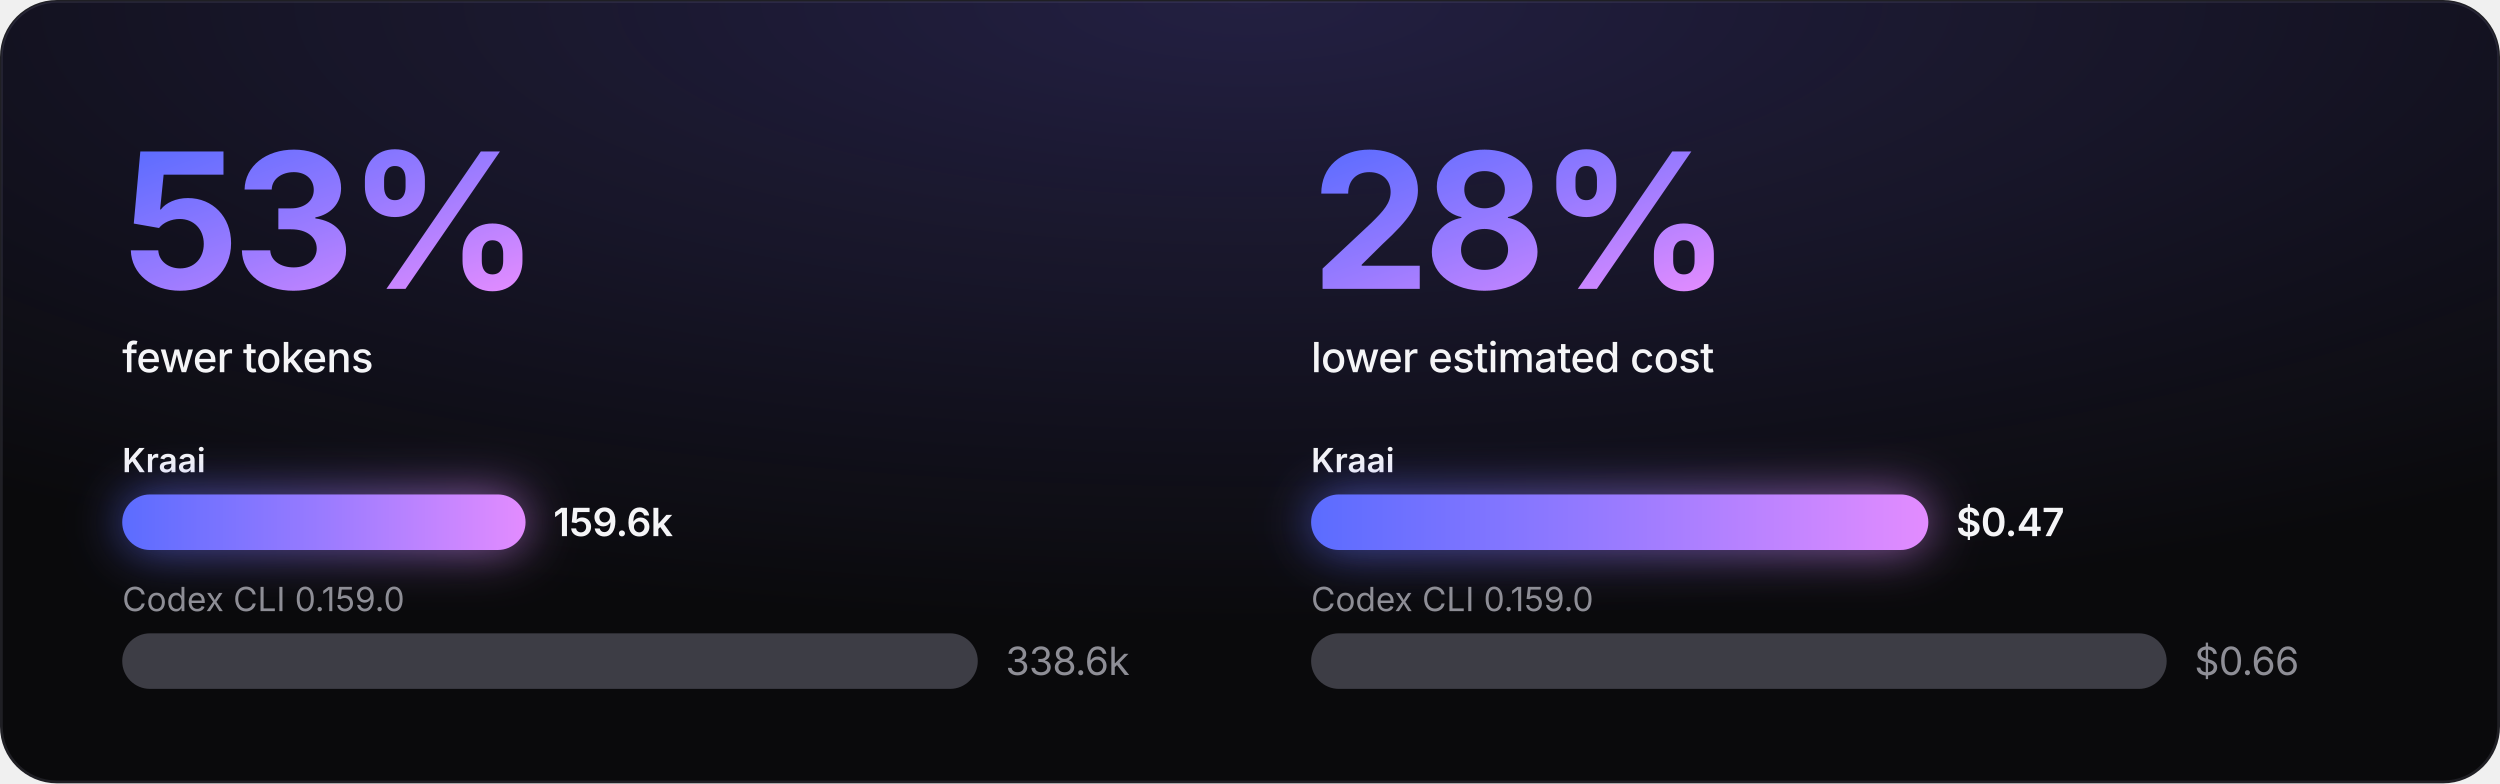
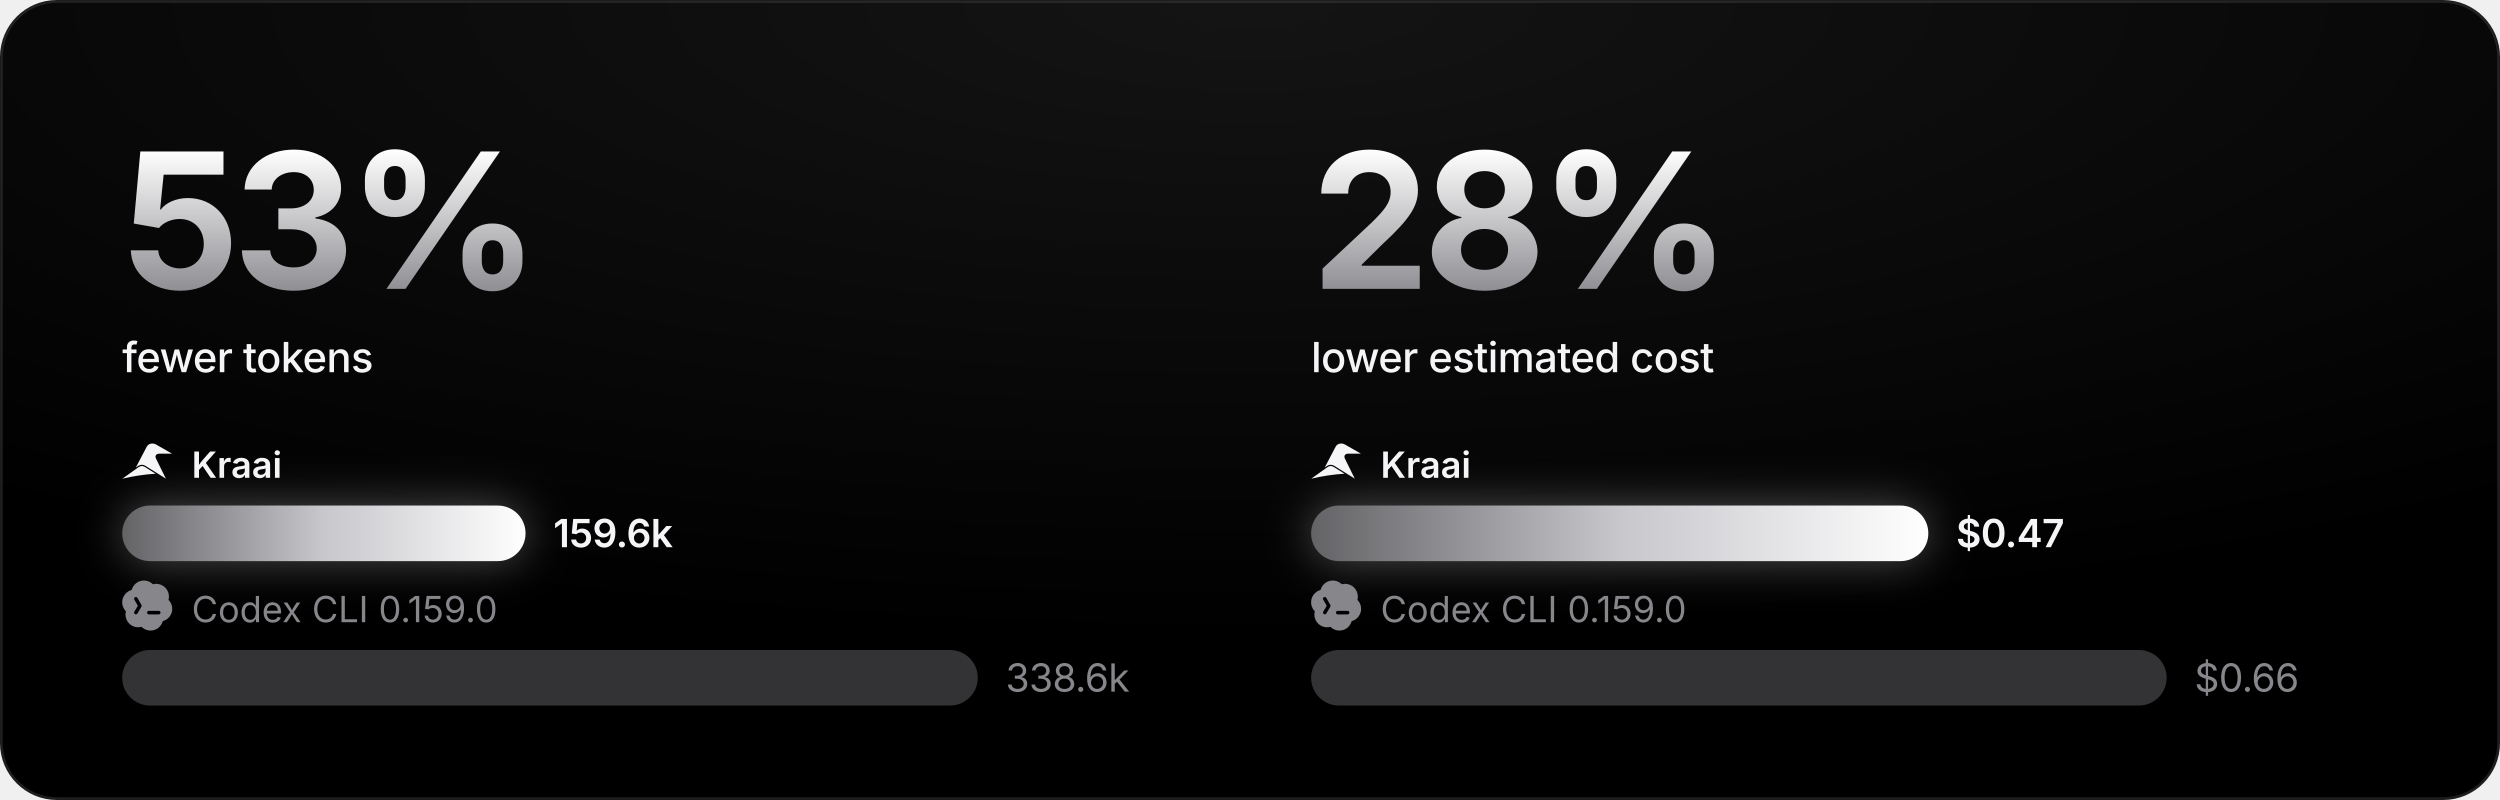
- <svg xmlns="http://www.w3.org/2000/svg" width="900" height="282" viewBox="0 0 900 282" font-family="'SF Pro Display', -apple-system, BlinkMacSystemFont, Inter, 'Segoe UI', sans-serif" role="img" aria-labelledby="title desc">
+ <svg xmlns="http://www.w3.org/2000/svg" width="900" height="288" viewBox="0 0 900 288" font-family="'SF Pro Display', -apple-system, BlinkMacSystemFont, Inter, 'Segoe UI', sans-serif" role="img" aria-labelledby="title desc">
  <defs>
    <linearGradient id="kraai" x1="0" y1="0" x2="1" y2="0">
-       <stop offset="0.00" stop-color="#5b6cff" />
-       <stop offset="0.50" stop-color="#9a7bff" />
-       <stop offset="1.00" stop-color="#e38cff" />
+       <stop offset="0.00" stop-color="#636366" />
+       <stop offset="0.50" stop-color="#c7c7cc" />
+       <stop offset="1.00" stop-color="#ffffff" />
    </linearGradient>
-     <linearGradient id="kraai-text" x1="0" y1="0" x2="1" y2="1">
-       <stop offset="0.00" stop-color="#5b6cff" />
-       <stop offset="0.50" stop-color="#9a7bff" />
-       <stop offset="1.00" stop-color="#e38cff" />
+     <linearGradient id="number" x1="0" y1="0" x2="0" y2="1">
+       <stop offset="0.00" stop-color="#ffffff" />
+       <stop offset="1.00" stop-color="#8e8e93" />
    </linearGradient>
    <radialGradient id="halo" cx="0.5" cy="0" r="0.8">
-       <stop offset="0" stop-color="#7b6cff" stop-opacity="0.22" />
-       <stop offset="1" stop-color="#7b6cff" stop-opacity="0" />
+       <stop offset="0" stop-color="#ffffff" stop-opacity="0.08" />
+       <stop offset="1" stop-color="#ffffff" stop-opacity="0" />
    </radialGradient>
    <filter id="glow" x="-30%" y="-150%" width="160%" height="400%">
-       <feGaussianBlur stdDeviation="9" />
+       <feGaussianBlur stdDeviation="8" />
    </filter>
+     <symbol id="logo-kraai" viewBox="7.00 -0.11 340.00 241.11">
+       <g fill-rule="evenodd">
+         <g>
+           <path d="M8 240L119.404 160.573A36 36 0 0 1 159.435 159.391L234 206.172C158.667 210.782 83.333 222.058 8 240Z" />
+           <path d="M99.364 164.365L174 22C186.072 -1.027 216.319 -4.447 238 8L346 70L258 70C238 70 227.719 85.162 237 104L304 240 163.977 152.151A44.546 44.546 0 0 0 114.442 153.614L99.364 164.365Z" />
+         </g>
+       </g>
+     </symbol>
+     <symbol id="logo-codex" viewBox="0 0 24 24">
+       <g fill-rule="evenodd">
+         <path clip-rule="evenodd" d="M8.086.457a6.105 6.105 0 013.046-.415c1.333.153 2.521.72 3.564 1.7a.117.117 0 00.107.029c1.408-.346 2.762-.224 4.061.366l.063.03.154.076c1.357.703 2.33 1.77 2.918 3.198.278.679.418 1.388.421 2.126a5.655 5.655 0 01-.18 1.631.167.167 0 00.04.155 5.982 5.982 0 011.578 2.891c.385 1.901-.01 3.615-1.183 5.14l-.182.22a6.063 6.063 0 01-2.934 1.851.162.162 0 00-.108.102c-.255.736-.511 1.364-.987 1.992-1.199 1.582-2.962 2.462-4.948 2.451-1.583-.008-2.986-.587-4.21-1.736a.145.145 0 00-.14-.032c-.518.167-1.04.191-1.604.185a5.924 5.924 0 01-2.595-.622 6.058 6.058 0 01-2.146-1.781c-.203-.269-.404-.522-.551-.821a7.74 7.74 0 01-.495-1.283 6.11 6.11 0 01-.017-3.064.166.166 0 00.008-.074.115.115 0 00-.037-.064 5.958 5.958 0 01-1.38-2.202 5.196 5.196 0 01-.333-1.589 6.915 6.915 0 01.188-2.132c.45-1.484 1.309-2.648 2.577-3.493.282-.188.55-.334.802-.438.286-.12.573-.22.861-.304a.129.129 0 00.087-.087A6.016 6.016 0 015.635 2.31C6.315 1.464 7.132.846 8.086.457zm-.804 7.85a.848.848 0 00-1.473.842l1.694 2.965-1.688 2.848a.849.849 0 001.46.864l1.94-3.272a.849.849 0 00.007-.854l-1.94-3.393zm5.446 6.24a.849.849 0 000 1.695h4.848a.849.849 0 000-1.696h-4.848z" />
+       </g>
+     </symbol>
  </defs>
  <g style="font-variant-numeric: tabular-nums">
-     <rect x="0.5" y="0.5" width="899" height="281" rx="20" fill="#0a0a0c" stroke="#1f1f24" />
-     <rect x="0.5" y="0.5" width="899" height="281" rx="20" fill="url(#halo)" />
-     <text x="44.0" y="104.0" font-size="68" font-weight="700" fill="url(#kraai-text)" letter-spacing="-2.5">53%</text>
+     <rect x="0.5" y="0.5" width="899" height="287" rx="20" fill="#000000" stroke="#1d1d1f" />
+     <rect x="0.5" y="0.5" width="899" height="287" rx="20" fill="url(#halo)" />
+     <text x="44.0" y="104.0" font-size="68" font-weight="700" fill="url(#number)" letter-spacing="-2.5">53%</text>
    <text x="44.0" y="134.0" font-size="15" font-weight="500" fill="#f5f5f7" letter-spacing="-0.2">fewer tokens</text>
-     <text x="44.0" y="170.0" font-size="12" font-weight="600" fill="#f5f5f7">Kraai</text>
-     <rect x="44.0" y="178.0" width="145.2" height="20" rx="10.0" fill="url(#kraai)" opacity="0.65" filter="url(#glow)" />
-     <rect x="44.0" y="178.0" width="145.2" height="20" rx="10.0" fill="url(#kraai)" />
-     <text x="199.2" y="193.0" font-size="14" font-weight="600" fill="#f5f5f7" letter-spacing="-0.2">159.6k</text>
-     <text x="44.0" y="220.0" font-size="12" font-weight="400" fill="#8e8e96">Codex CLI 0.159.0</text>
-     <rect x="44.0" y="228.0" width="308.0" height="20" rx="10.0" fill="#3d3d45" />
-     <text x="362.0" y="243.0" font-size="14" font-weight="400" fill="#8e8e96" letter-spacing="-0.2">338.6k</text>
-     <text x="472.0" y="104.0" font-size="68" font-weight="700" fill="url(#kraai-text)" letter-spacing="-2.5">28%</text>
+     <use href="#logo-kraai" x="44.0" y="157.0" width="18" height="18" fill="#f5f5f7" />
+     <text x="69.0" y="172.0" font-size="13" font-weight="600" fill="#f5f5f7">Kraai</text>
+     <rect x="44.0" y="182.0" width="145.2" height="20" rx="10.0" fill="#ffffff" opacity="0.3" filter="url(#glow)" />
+     <rect x="44.0" y="182.0" width="145.2" height="20" rx="10.0" fill="url(#kraai)" />
+     <text x="199.2" y="197.0" font-size="14" font-weight="600" fill="#f5f5f7" letter-spacing="-0.2">159.6k</text>
+     <use href="#logo-codex" x="44.0" y="209.0" width="18" height="18" fill="#86868b" />
+     <text x="69.0" y="224.0" font-size="13" font-weight="400" fill="#86868b">Codex CLI 0.159.0</text>
+     <rect x="44.0" y="234.0" width="308.0" height="20" rx="10.0" fill="#333336" />
+     <text x="362.0" y="249.0" font-size="14" font-weight="400" fill="#86868b" letter-spacing="-0.2">338.6k</text>
+     <text x="472.0" y="104.0" font-size="68" font-weight="700" fill="url(#number)" letter-spacing="-2.5">28%</text>
    <text x="472.0" y="134.0" font-size="15" font-weight="500" fill="#f5f5f7" letter-spacing="-0.2">lower estimated cost</text>
-     <text x="472.0" y="170.0" font-size="12" font-weight="600" fill="#f5f5f7">Kraai</text>
-     <rect x="472.0" y="178.0" width="222.2" height="20" rx="10.0" fill="url(#kraai)" opacity="0.65" filter="url(#glow)" />
-     <rect x="472.0" y="178.0" width="222.2" height="20" rx="10.0" fill="url(#kraai)" />
-     <text x="704.2" y="193.0" font-size="14" font-weight="600" fill="#f5f5f7" letter-spacing="-0.2">$0.47</text>
-     <text x="472.0" y="220.0" font-size="12" font-weight="400" fill="#8e8e96">Codex CLI 0.159.0</text>
-     <rect x="472.0" y="228.0" width="308.0" height="20" rx="10.0" fill="#3d3d45" />
-     <text x="790.0" y="243.0" font-size="14" font-weight="400" fill="#8e8e96" letter-spacing="-0.2">$0.66</text>
+     <use href="#logo-kraai" x="472.0" y="157.0" width="18" height="18" fill="#f5f5f7" />
+     <text x="497.0" y="172.0" font-size="13" font-weight="600" fill="#f5f5f7">Kraai</text>
+     <rect x="472.0" y="182.0" width="222.2" height="20" rx="10.0" fill="#ffffff" opacity="0.3" filter="url(#glow)" />
+     <rect x="472.0" y="182.0" width="222.2" height="20" rx="10.0" fill="url(#kraai)" />
+     <text x="704.2" y="197.0" font-size="14" font-weight="600" fill="#f5f5f7" letter-spacing="-0.2">$0.47</text>
+     <use href="#logo-codex" x="472.0" y="209.0" width="18" height="18" fill="#86868b" />
+     <text x="497.0" y="224.0" font-size="13" font-weight="400" fill="#86868b">Codex CLI 0.159.0</text>
+     <rect x="472.0" y="234.0" width="308.0" height="20" rx="10.0" fill="#333336" />
+     <text x="790.0" y="249.0" font-size="14" font-weight="400" fill="#86868b" letter-spacing="-0.2">$0.66</text>
  </g>
</svg>
